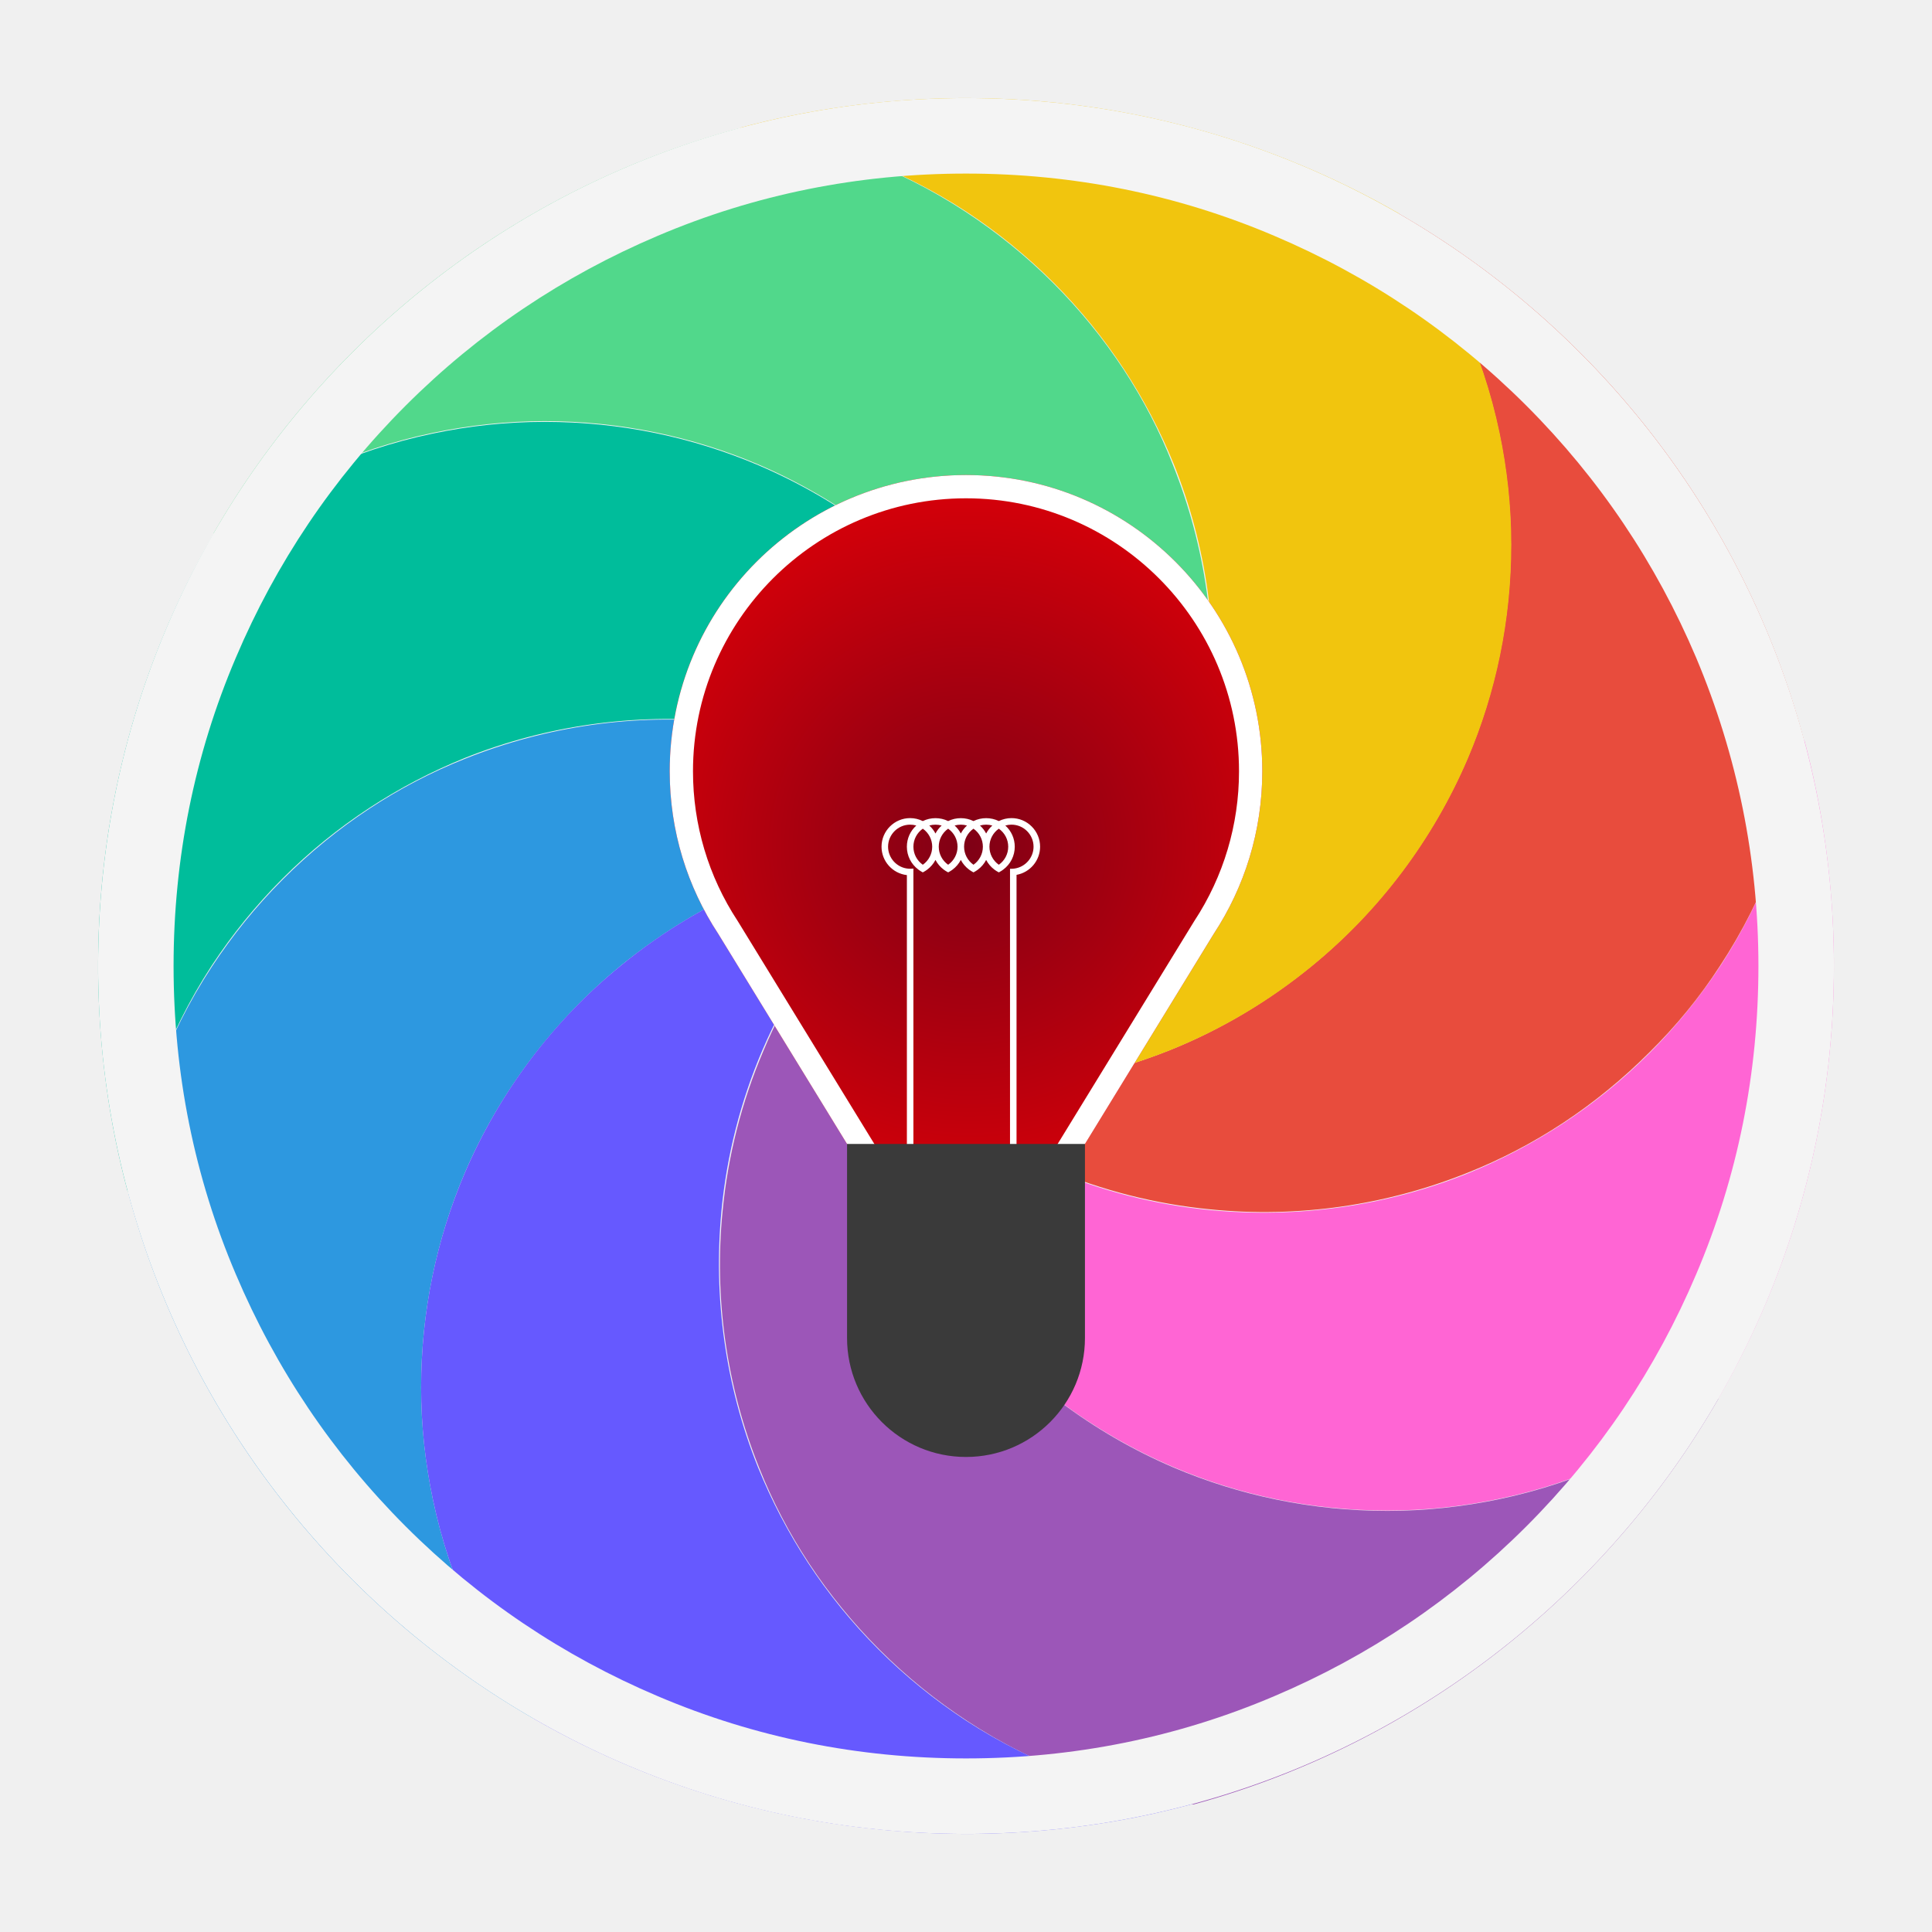
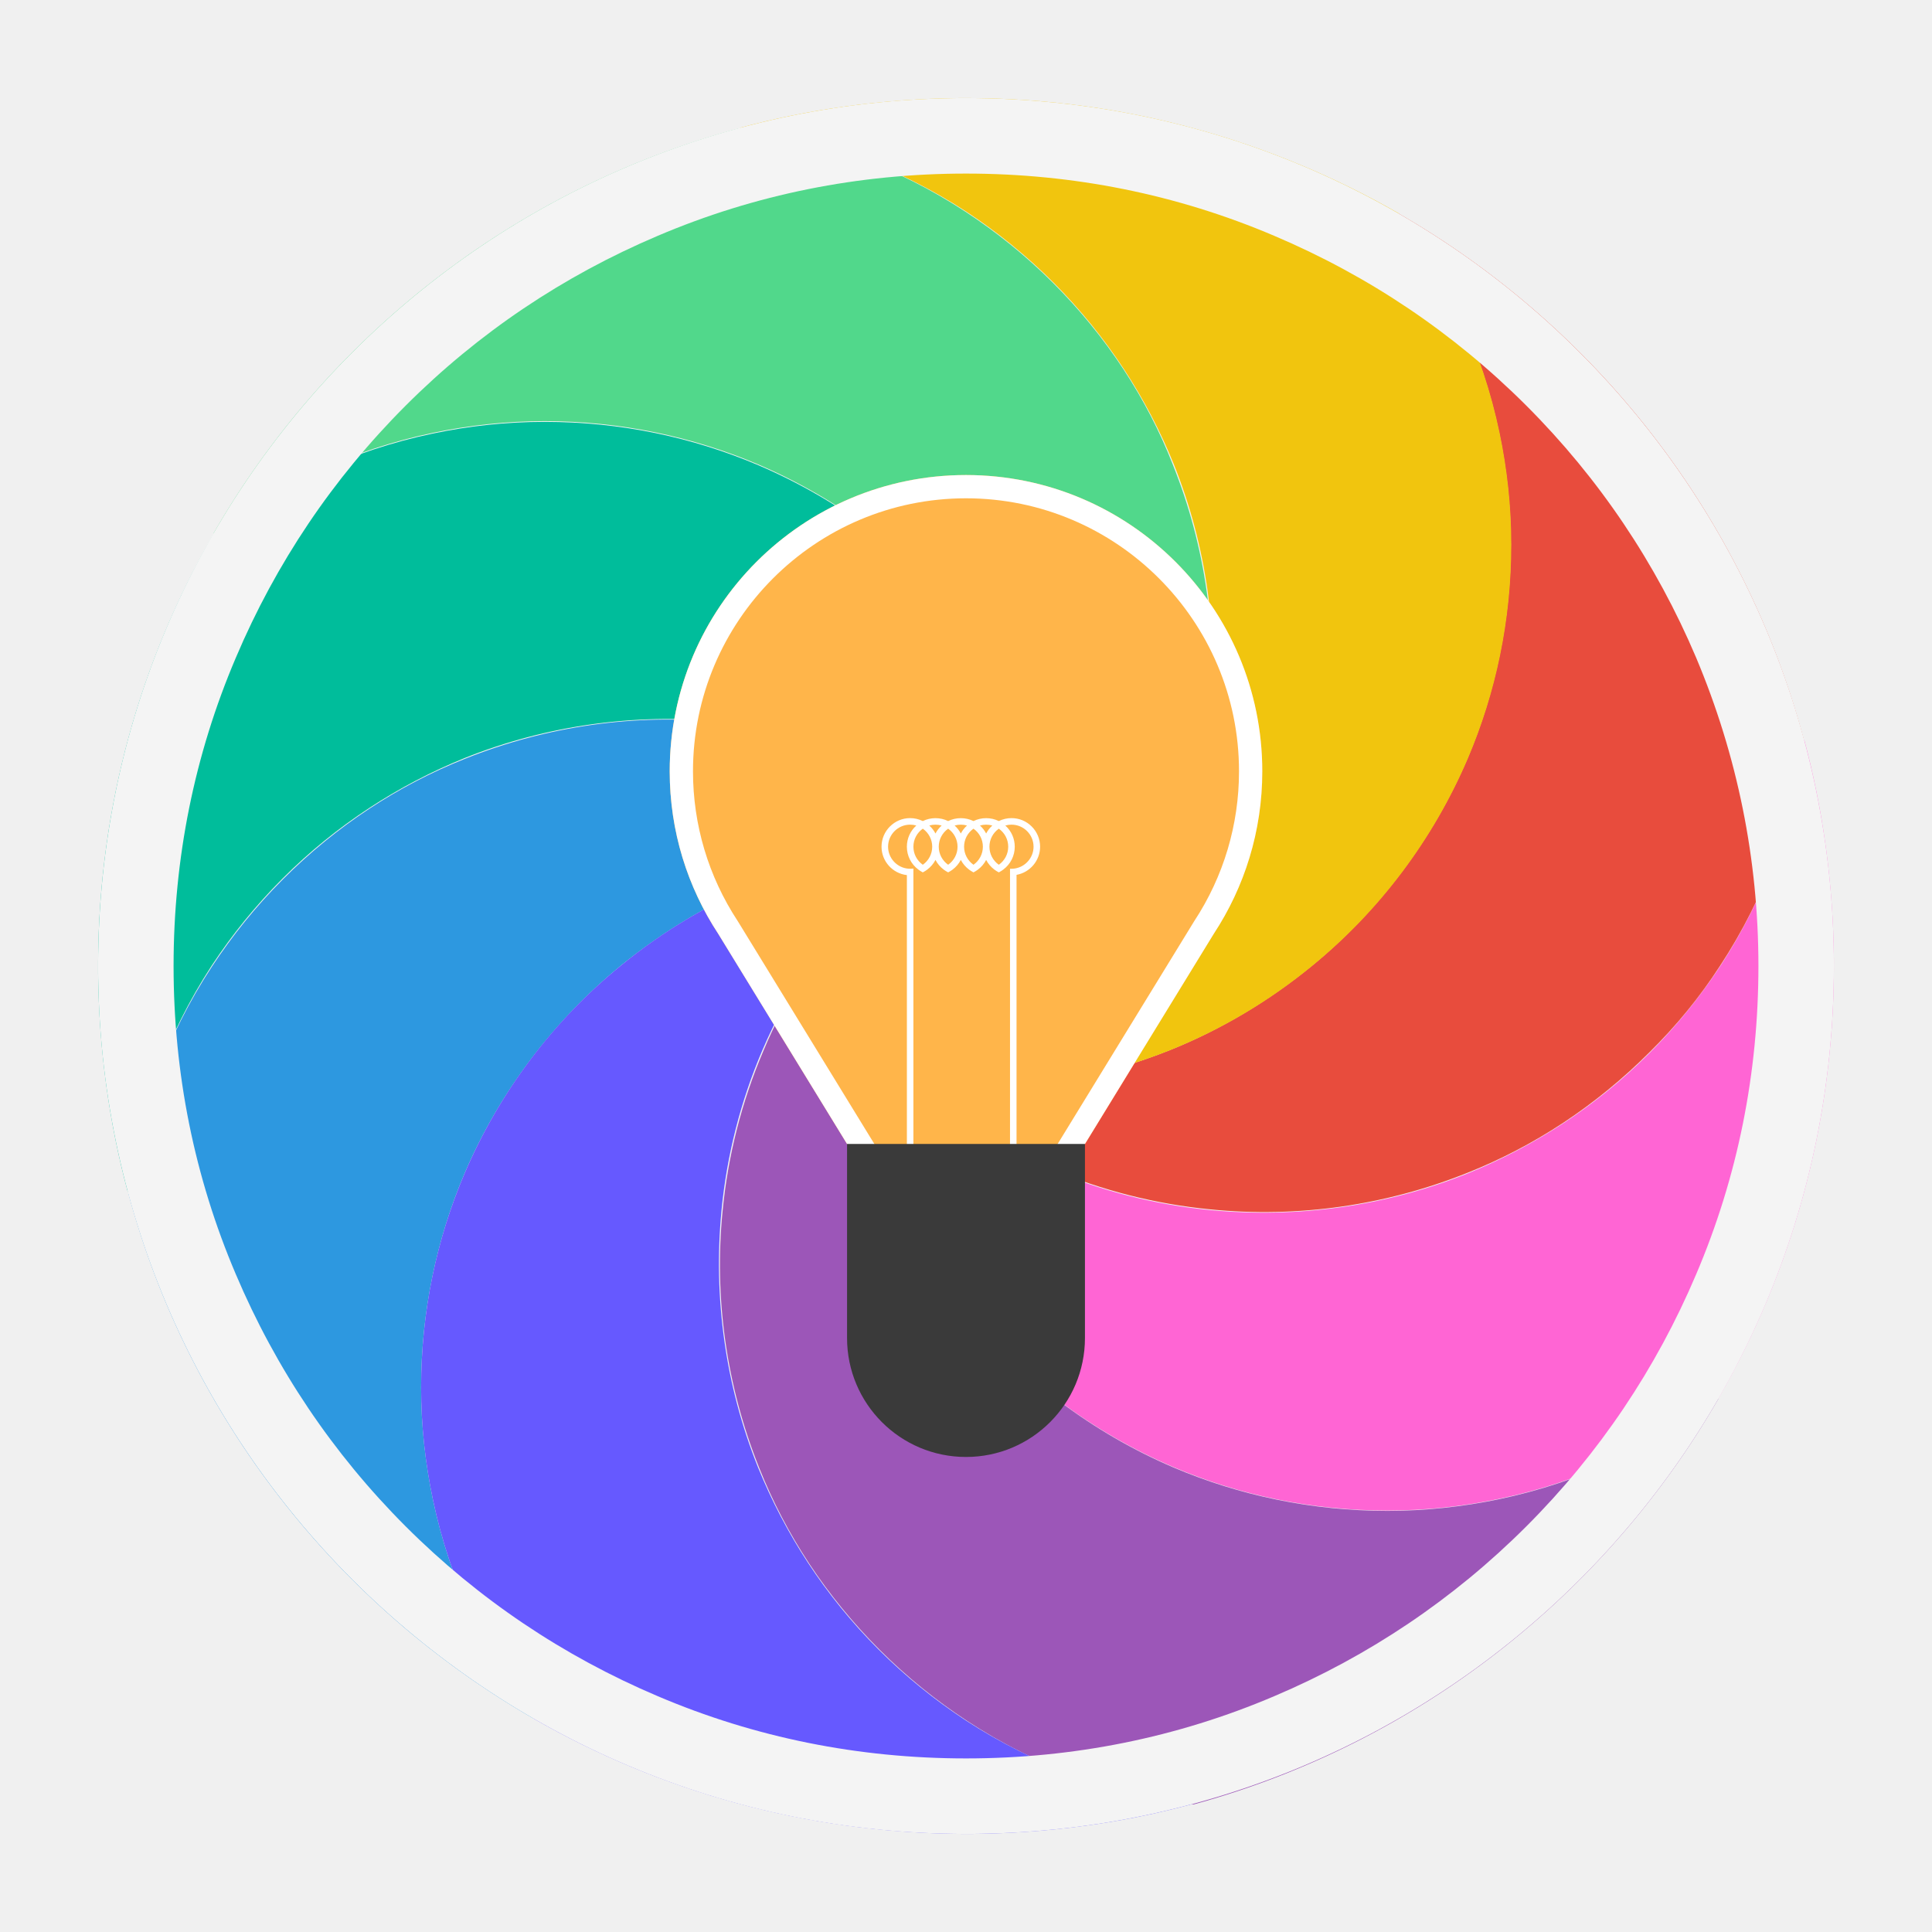
<svg xmlns="http://www.w3.org/2000/svg" version="1.1" id="Layer_3" x="0px" y="0px" viewBox="0 0 512 512" style="enable-background:new 0 0 512 512;" xml:space="preserve">
  <g>
    <g>
      <path style="fill:#FF65D4;" d="M486,257.1c0-1,0-2,0-3c-0.2-20.1-2.9-39.6-7.9-58.2c-2.8,21.1-10.2,41.7-22.2,60.1    c-5.4,8.2-11.6,15.9-18.8,23.1c-14.2,14.2-30.7,24.8-48.2,31.9c-21.7,8.7-45.1,11.9-68.1,9.7c-14.5-1.4-28.8-5-42.4-10.8    c-7.7-3.3-15.2-7.3-22.3-11.9c-4.6-3-9-6.3-13.3-9.8c-3.4-2.8-6.7-5.8-9.8-9c-3.2-3.2-6.1-6.5-9-9.8c0.5,5.5,1.3,11,2.4,16.3    c1.7,8.4,4.2,16.4,7.3,24.2c5.5,13.7,13.1,26.4,22.3,37.6c14.6,17.9,33.5,32.1,55,41.3c17.4,7.4,36.5,11.5,56.7,11.5    c10.2,0,20.1-1.1,29.6-3.1c21.6-4.5,41.4-13.9,58.2-26.8C474.7,337.1,485.8,298.4,486,257.1z" />
      <path style="fill:#00BD9B;" d="M278.3,202.2c-5.5-13.7-13.1-26.4-22.3-37.6c-14.6-17.9-33.5-32.1-55-41.3    c-17.4-7.4-36.5-11.5-56.7-11.5c-10.2,0-20.1,1.1-29.6,3.1c-21.6,4.5-41.4,13.9-58.2,26.8C37.3,174.9,26.2,213.6,26,254.8    c0,1,0,2.1,0,3.1c0.2,20.1,2.9,39.6,7.9,58.1c2.8-21.1,10.2-41.7,22.2-60.1c5.4-8.2,11.6-15.9,18.8-23.1    c14.2-14.2,30.7-24.8,48.2-31.9c21.7-8.7,45.1-11.9,68.1-9.7c14.5,1.4,28.8,5,42.4,10.8c7.7,3.3,15.2,7.3,22.3,11.9    c4.6,3,9,6.3,13.3,9.8c3.4,2.8,6.7,5.8,9.8,9c3.2,3.2,6.1,6.5,9,9.8c-0.5-5.5-1.3-11-2.4-16.4C283.9,218,281.4,209.9,278.3,202.2z    " />
      <path style="fill:#9C56B8;" d="M455.5,370.5c-16.9,13-36.7,22.3-58.2,26.8c-9.6,2-19.5,3.1-29.6,3.1c-20.1,0-39.3-4.1-56.7-11.5    c-21.5-9.2-40.4-23.5-55-41.3c-9.2-11.3-16.8-23.9-22.3-37.6c-3.1-7.8-5.6-15.8-7.3-24.2c-1.1-5.3-1.9-10.8-2.4-16.3    c-0.4-4.4-0.6-8.8-0.6-13.3s0.2-8.9,0.6-13.3c-3.6,4.3-6.8,8.7-9.8,13.3c-4.7,7.1-8.7,14.6-11.9,22.3    c-5.8,13.6-9.4,27.9-10.8,42.4c-2.3,23,1,46.4,9.7,68.1c7,17.6,17.7,34,31.9,48.2c7.2,7.2,14.9,13.4,23.1,18.8    c18.4,12.1,39,19.5,60.1,22.2C375.6,462,425.5,422.7,455.5,370.5z" />
      <path style="fill:#51D88B;" d="M279.1,75c-7.2-7.2-14.9-13.4-23.1-18.8c-18.4-12.1-39-19.5-60.1-22.2    C136.4,50,86.5,89.3,56.5,141.5c16.9-13,36.7-22.3,58.2-26.8c9.6-2,19.5-3.1,29.6-3.1c20.1,0,39.3,4.1,56.7,11.5    c21.5,9.2,40.4,23.5,55,41.3c9.2,11.3,16.8,23.9,22.3,37.6c3.1,7.8,5.6,15.8,7.3,24.2c1.1,5.3,1.9,10.8,2.4,16.4    c0.4,4.4,0.6,8.8,0.6,13.3s-0.2,8.9-0.6,13.3c3.6-4.3,6.8-8.7,9.8-13.3c4.7-7.1,8.7-14.6,11.9-22.3c5.8-13.6,9.4-27.9,10.8-42.4    c2.3-23-1-46.4-9.7-68.1C304,105.7,293.3,89.2,279.1,75z" />
      <path style="fill:#2D98E0;" d="M233.7,202.2c-13.6-5.8-27.9-9.4-42.4-10.8c-23-2.3-46.4,1-68.1,9.7c-17.6,7-34,17.7-48.2,31.9    c-7.2,7.2-13.4,14.9-18.8,23.1c-12.1,18.4-19.5,39-22.2,60.1c16,59.4,55.3,109.3,107.5,139.3c-13-16.9-22.3-36.7-26.8-58.2    c-2-9.6-3.1-19.5-3.1-29.6c0-20.1,4.1-39.3,11.5-56.7c9.2-21.5,23.5-40.4,41.3-55c11.3-9.2,23.9-16.8,37.6-22.3    c7.8-3.1,15.8-5.6,24.2-7.3c5.3-1.1,10.8-1.9,16.3-2.4c4.4-0.4,8.8-0.6,13.3-0.6c4.5,0,8.9,0.2,13.3,0.6    c-4.3-3.6-8.7-6.8-13.3-9.8C248.9,209.4,241.4,205.4,233.7,202.2z" />
      <path style="fill:#E84C3D;" d="M455.8,256c12.1-18.4,19.5-39,22.2-60.1c-16-59.5-55.3-109.4-107.5-139.4    c13,16.9,22.3,36.7,26.8,58.2c2,9.6,3.1,19.5,3.1,29.6c0,20.1-4.1,39.3-11.5,56.7c-9.2,21.5-23.5,40.4-41.3,55    c-11.3,9.2-23.9,16.8-37.6,22.3c-7.8,3.1-15.8,5.6-24.2,7.3c-5.3,1.1-10.8,1.9-16.4,2.4c-4.4,0.4-8.8,0.6-13.3,0.6    s-8.9-0.2-13.3-0.6c4.3,3.6,8.7,6.8,13.3,9.8c7.1,4.7,14.6,8.7,22.3,11.9c13.6,5.8,27.9,9.4,42.4,10.8c23,2.3,46.4-1,68.1-9.7    c17.6-7,34-17.7,48.2-31.9C444.2,271.9,450.5,264.2,455.8,256z" />
      <path style="fill:#6659FF;" d="M257.9,486c20.1-0.2,39.6-2.9,58.1-7.9c-21.1-2.8-41.7-10.2-60.1-22.2    c-8.2-5.4-15.9-11.6-23.1-18.8c-14.2-14.2-24.8-30.7-31.9-48.2c-8.7-21.7-11.9-45.1-9.7-68.1c1.4-14.5,5-28.8,10.8-42.4    c3.3-7.7,7.3-15.2,11.9-22.3c3-4.6,6.3-9,9.8-13.3c2.8-3.4,5.8-6.7,9-9.8c3.2-3.2,6.5-6.1,9.8-9c-5.5,0.5-11,1.3-16.3,2.4    c-8.4,1.7-16.4,4.2-24.2,7.3c-13.7,5.5-26.4,13.1-37.6,22.3c-17.9,14.6-32.1,33.5-41.3,55c-7.4,17.4-11.5,36.5-11.5,56.7    c0,10.2,1.1,20.1,3.1,29.6c4.5,21.6,13.9,41.4,26.8,58.2c33.4,19.2,72.1,30.2,113.3,30.5C255.9,486,256.9,486,257.9,486z" />
      <path style="fill:#F1C50E;" d="M254.1,26c-20.1,0.2-39.6,2.9-58.1,7.9c21.1,2.8,41.7,10.2,60.1,22.2c8.2,5.4,15.9,11.6,23.1,18.8    c14.2,14.2,24.8,30.7,31.9,48.2c8.7,21.7,11.9,45.1,9.7,68.1c-1.4,14.5-5,28.8-10.8,42.4c-3.3,7.7-7.3,15.2-11.9,22.3    c-3,4.6-6.3,9-9.8,13.3c-2.8,3.4-5.8,6.7-9,9.8c-3.2,3.2-6.5,6.1-9.8,9c5.5-0.5,11-1.3,16.4-2.4c8.4-1.7,16.4-4.2,24.2-7.3    c13.7-5.5,26.4-13.1,37.6-22.3c17.9-14.6,32.1-33.5,41.3-55c7.4-17.4,11.5-36.5,11.5-56.7c0-10.2-1.1-20.1-3.1-29.6    c-4.5-21.6-13.9-41.4-26.8-58.2C337.1,37.3,298.4,26.2,257.2,26C256.1,26,255.1,26,254.1,26z" />
    </g>
    <path style="fill:#F4F4F4;" d="M256,46c28.4,0,55.9,5.5,81.7,16.5c25,10.6,47.5,25.7,66.8,45s34.4,41.8,45,66.8   c10.9,25.9,16.5,53.4,16.5,81.7c0,28.4-5.5,55.9-16.5,81.7c-10.6,25-25.7,47.5-45,66.8s-41.8,34.4-66.8,45   c-25.8,11-53.3,16.5-81.7,16.5s-55.9-5.5-81.7-16.5c-25-10.6-47.5-25.7-66.8-45s-34.4-41.8-45-66.8C51.5,311.9,46,284.4,46,256   s5.5-55.9,16.5-81.7c10.6-25,25.7-47.5,45-66.8s41.8-34.4,66.8-45C200.1,51.5,227.6,46,256,46 M256,26C129,26,26,129,26,256   s103,230,230,230s230-103,230-230S383,26,256,26L256,26z" />
  </g>
  <g>
-     <radialGradient id="SVGID_1_" cx="256.724" cy="223.959" r="129.51" gradientUnits="userSpaceOnUse">
-       <stop offset="0" style="stop-color:#7F0015" />
-       <stop offset="1" style="stop-color:#F50005" />
-     </radialGradient>
-     <path style="fill:url(#SVGID_1_);" d="M256,125.888c-43.364,0-78.518,35.154-78.518,78.518c0,15.894,4.726,30.681,12.845,43.042   L256,354.589l65.673-107.14c8.118-12.361,12.845-27.149,12.845-43.042C334.519,161.042,299.364,125.888,256,125.888z" />
+     <path style="fill:#FFB54A;" d="M256,125.888c-43.364,0-78.518,35.154-78.518,78.518c0,15.894,4.726,30.681,12.845,43.042   L256,354.589l65.673-107.14c8.118-12.361,12.845-27.149,12.845-43.042C334.519,161.042,299.364,125.888,256,125.888z" />
    <path style="fill:#FFFFFF;" d="M256,132.055c39.894,0,72.35,32.456,72.35,72.35c0,14.157-4.092,27.87-11.833,39.657l-0.053,0.08   l-0.05,0.082L256,342.787l-60.415-98.562l-0.05-0.082l-0.053-0.08c-7.741-11.787-11.833-25.5-11.833-39.657   C183.65,164.511,216.106,132.055,256,132.055 M256,125.888c-43.364,0-78.518,35.154-78.518,78.518   c0,15.894,4.726,30.681,12.845,43.042L256,354.589l65.673-107.14c8.118-12.361,12.845-27.149,12.845-43.042   C334.519,161.042,299.364,125.888,256,125.888L256,125.888z" />
    <g>
-       <path style="fill:#FFFFFF;" d="M273.414,219.03c-1.433-1.434-3.336-2.223-5.358-2.223c-1.161,0-2.316,0.272-3.358,0.788    c-2.079-1.032-4.633-1.033-6.715,0c-2.08-1.032-4.632-1.033-6.715,0c-2.081-1.033-4.634-1.033-6.715,0    c-1.04-0.516-2.197-0.788-3.357-0.788c-4.18,0-7.581,3.401-7.581,7.581c0,3.855,2.922,7.091,6.719,7.524v81.062l0.017,0.392    l1.709,0.002v-83.188l-0.423,0.032c-0.291,0.022-0.589,0.022-0.881,0c-3.032-0.228-5.407-2.786-5.407-5.824    c0-3.224,2.623-5.847,5.847-5.847c0.559,0,1.107,0.078,1.636,0.233c-1.599,1.438-2.502,3.449-2.502,5.615    c0,2.403,1.113,4.615,3.052,6.067c0.337,0.252,0.66,0.458,0.987,0.632l0.184,0.098l0.184-0.098c0.327-0.173,0.65-0.38,0.989-0.632    c0.917-0.687,1.661-1.562,2.186-2.565c0.524,1.002,1.268,1.878,2.186,2.565c0.337,0.252,0.66,0.458,0.987,0.632l0.184,0.098    l0.184-0.098c0.328-0.174,0.651-0.381,0.988-0.632c0.917-0.687,1.661-1.562,2.185-2.565c0.525,1.002,1.269,1.878,2.186,2.565    c0.339,0.253,0.662,0.46,0.989,0.632l0.183,0.098l0.183-0.097c0.326-0.172,0.65-0.379,0.989-0.633    c0.917-0.687,1.661-1.563,2.185-2.565c0.525,1.003,1.268,1.879,2.185,2.565c0.338,0.252,0.661,0.459,0.987,0.632l0.184,0.098    l0.183-0.098c0.33-0.175,0.653-0.381,0.989-0.632c1.939-1.452,3.052-3.663,3.052-6.067c0-2.166-0.904-4.176-2.502-5.615    c0.529-0.155,1.076-0.233,1.635-0.233c3.224,0,5.848,2.623,5.848,5.847c0,2.859-2.134,5.341-4.963,5.773    c-0.324,0.05-0.613,0.074-0.882,0.075l-0.392,0.001v83.139h1.727v-81.531c3.584-0.641,6.243-3.787,6.243-7.456    C275.637,222.367,274.847,220.463,273.414,219.03z M267.188,224.389c0,1.911-0.926,3.679-2.49,4.779    c-1.563-1.1-2.489-2.868-2.489-4.779s0.926-3.679,2.489-4.779C266.262,220.709,267.188,222.478,267.188,224.389z M261.341,220.887    c-0.414-0.794-0.968-1.508-1.637-2.113c1.059-0.31,2.215-0.31,3.273,0C262.31,219.378,261.756,220.093,261.341,220.887z     M260.474,224.388c0,1.91-0.926,3.678-2.491,4.779c-1.564-1.1-2.491-2.867-2.491-4.779s0.926-3.679,2.491-4.778    C259.549,220.71,260.474,222.478,260.474,224.388z M254.626,220.887c-0.415-0.794-0.968-1.508-1.637-2.113    c1.057-0.31,2.214-0.31,3.274,0C255.595,219.378,255.043,220.093,254.626,220.887z M253.759,224.388    c0,1.911-0.926,3.679-2.49,4.779c-1.564-1.1-2.49-2.867-2.49-4.779s0.926-3.679,2.49-4.779    C252.833,220.708,253.759,222.477,253.759,224.388z M249.548,218.775c-0.668,0.604-1.221,1.319-1.637,2.113    c-0.415-0.794-0.968-1.508-1.637-2.113C247.333,218.465,248.491,218.465,249.548,218.775z M247.045,224.388    c0,1.911-0.926,3.679-2.491,4.779c-1.564-1.1-2.491-2.868-2.491-4.779c0-1.912,0.926-3.68,2.491-4.779    C246.119,220.709,247.045,222.477,247.045,224.388z" />
-       <path style="fill:#3A3A3A;" d="M287.524,354.587v-51.431h-63.046v51.432l0,0c0,17.41,14.113,31.523,31.523,31.523    s31.523-14.113,31.523-31.523C287.524,354.588,287.524,354.587,287.524,354.587z" />
+       <path style="fill:#FFFFFF;" d="M273.414,219.03c-1.433-1.434-3.336-2.223-5.358-2.223c-1.161,0-2.316,0.272-3.358,0.788    c-2.079-1.032-4.633-1.033-6.715,0c-2.08-1.032-4.632-1.033-6.715,0c-2.081-1.033-4.634-1.033-6.715,0    c-1.04-0.516-2.197-0.788-3.357-0.788c-4.18,0-7.581,3.401-7.581,7.581c0,3.855,2.922,7.091,6.719,7.524v81.062l0.017,0.392    l1.709,0.002V230.18l-0.423,0.032c-0.291,0.022-0.589,0.022-0.881,0c-3.032-0.228-5.407-2.786-5.407-5.824    c0-3.224,2.623-5.847,5.847-5.847c0.559,0,1.107,0.078,1.636,0.233c-1.599,1.438-2.502,3.449-2.502,5.615    c0,2.403,1.113,4.615,3.052,6.067c0.337,0.252,0.66,0.458,0.987,0.632l0.184,0.098l0.184-0.098c0.327-0.173,0.65-0.38,0.989-0.632    c0.917-0.687,1.661-1.562,2.186-2.565c0.524,1.002,1.268,1.878,2.186,2.565c0.337,0.252,0.66,0.458,0.987,0.632l0.184,0.098    l0.184-0.098c0.328-0.174,0.651-0.381,0.988-0.632c0.917-0.687,1.661-1.562,2.185-2.565c0.525,1.002,1.269,1.878,2.186,2.565    c0.339,0.253,0.662,0.46,0.989,0.632l0.183,0.098l0.183-0.097c0.326-0.172,0.65-0.379,0.989-0.633    c0.917-0.687,1.661-1.563,2.185-2.565c0.525,1.003,1.268,1.879,2.185,2.565c0.338,0.252,0.661,0.459,0.987,0.632l0.184,0.098    l0.183-0.098c0.33-0.175,0.653-0.381,0.989-0.632c1.939-1.452,3.052-3.663,3.052-6.067c0-2.166-0.904-4.176-2.502-5.615    c0.529-0.155,1.076-0.233,1.635-0.233c3.224,0,5.848,2.623,5.848,5.847c0,2.859-2.134,5.341-4.963,5.773    c-0.324,0.05-0.613,0.074-0.882,0.075l-0.392,0.001v83.139h1.727v-81.531c3.584-0.641,6.243-3.787,6.243-7.456    C275.637,222.367,274.847,220.463,273.414,219.03z M267.188,224.389c0,1.911-0.926,3.679-2.49,4.779    c-1.563-1.1-2.489-2.868-2.489-4.779s0.926-3.679,2.489-4.779C266.262,220.709,267.188,222.478,267.188,224.389z M261.341,220.887    c-0.414-0.794-0.968-1.508-1.637-2.113c1.059-0.31,2.215-0.31,3.273,0C262.31,219.378,261.756,220.093,261.341,220.887z     M260.474,224.388c0,1.91-0.926,3.678-2.491,4.779c-1.564-1.1-2.491-2.867-2.491-4.779s0.926-3.679,2.491-4.778    C259.549,220.71,260.474,222.478,260.474,224.388z M254.626,220.887c-0.415-0.794-0.968-1.508-1.637-2.113    c1.057-0.31,2.214-0.31,3.274,0C255.595,219.378,255.043,220.093,254.626,220.887z M253.759,224.388    c0,1.911-0.926,3.679-2.49,4.779c-1.564-1.1-2.49-2.867-2.49-4.779s0.926-3.679,2.49-4.779    C252.833,220.708,253.759,222.477,253.759,224.388z M249.548,218.775c-0.668,0.604-1.221,1.319-1.637,2.113    c-0.415-0.794-0.968-1.508-1.637-2.113C247.333,218.465,248.491,218.465,249.548,218.775z M247.045,224.388    c0,1.911-0.926,3.679-2.491,4.779c-1.564-1.1-2.491-2.868-2.491-4.779c0-1.912,0.926-3.68,2.491-4.779    C246.119,220.709,247.045,222.477,247.045,224.388z" />
+       <path style="fill:#3A3A3A;" d="M287.524,354.587v-51.431h-63.046v51.432l0,0c0,17.41,14.113,31.523,31.523,31.523    s31.523-14.113,31.523-31.523V354.587z" />
    </g>
  </g>
</svg>
